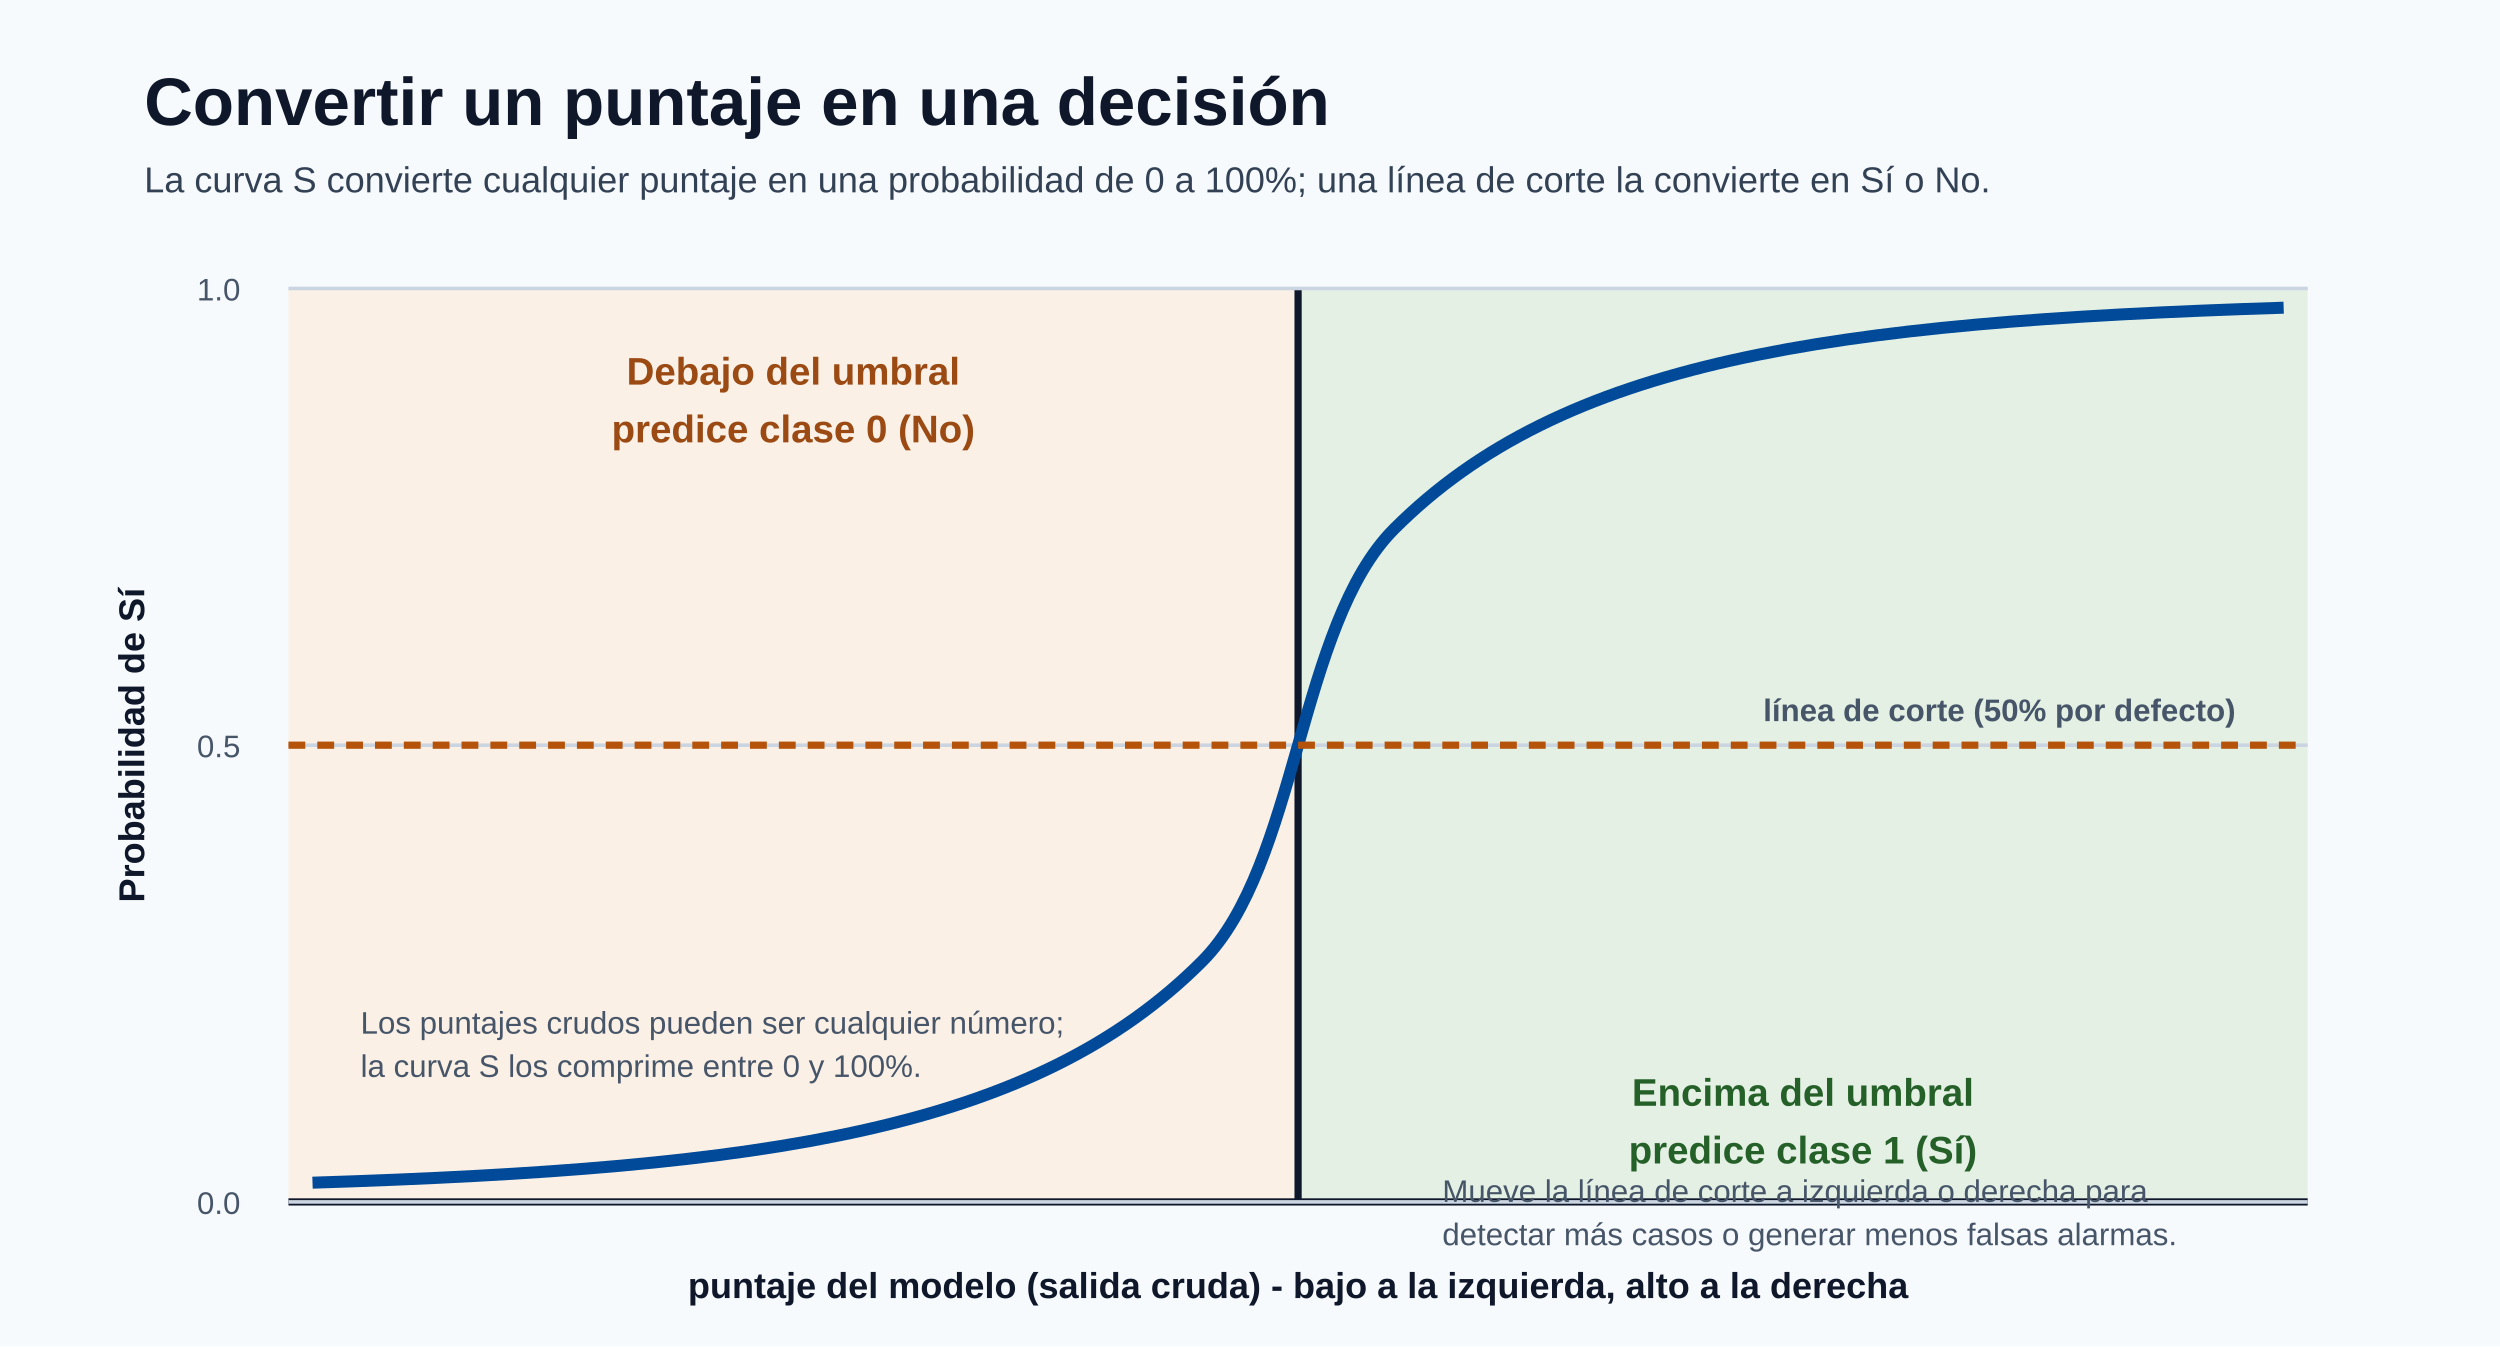
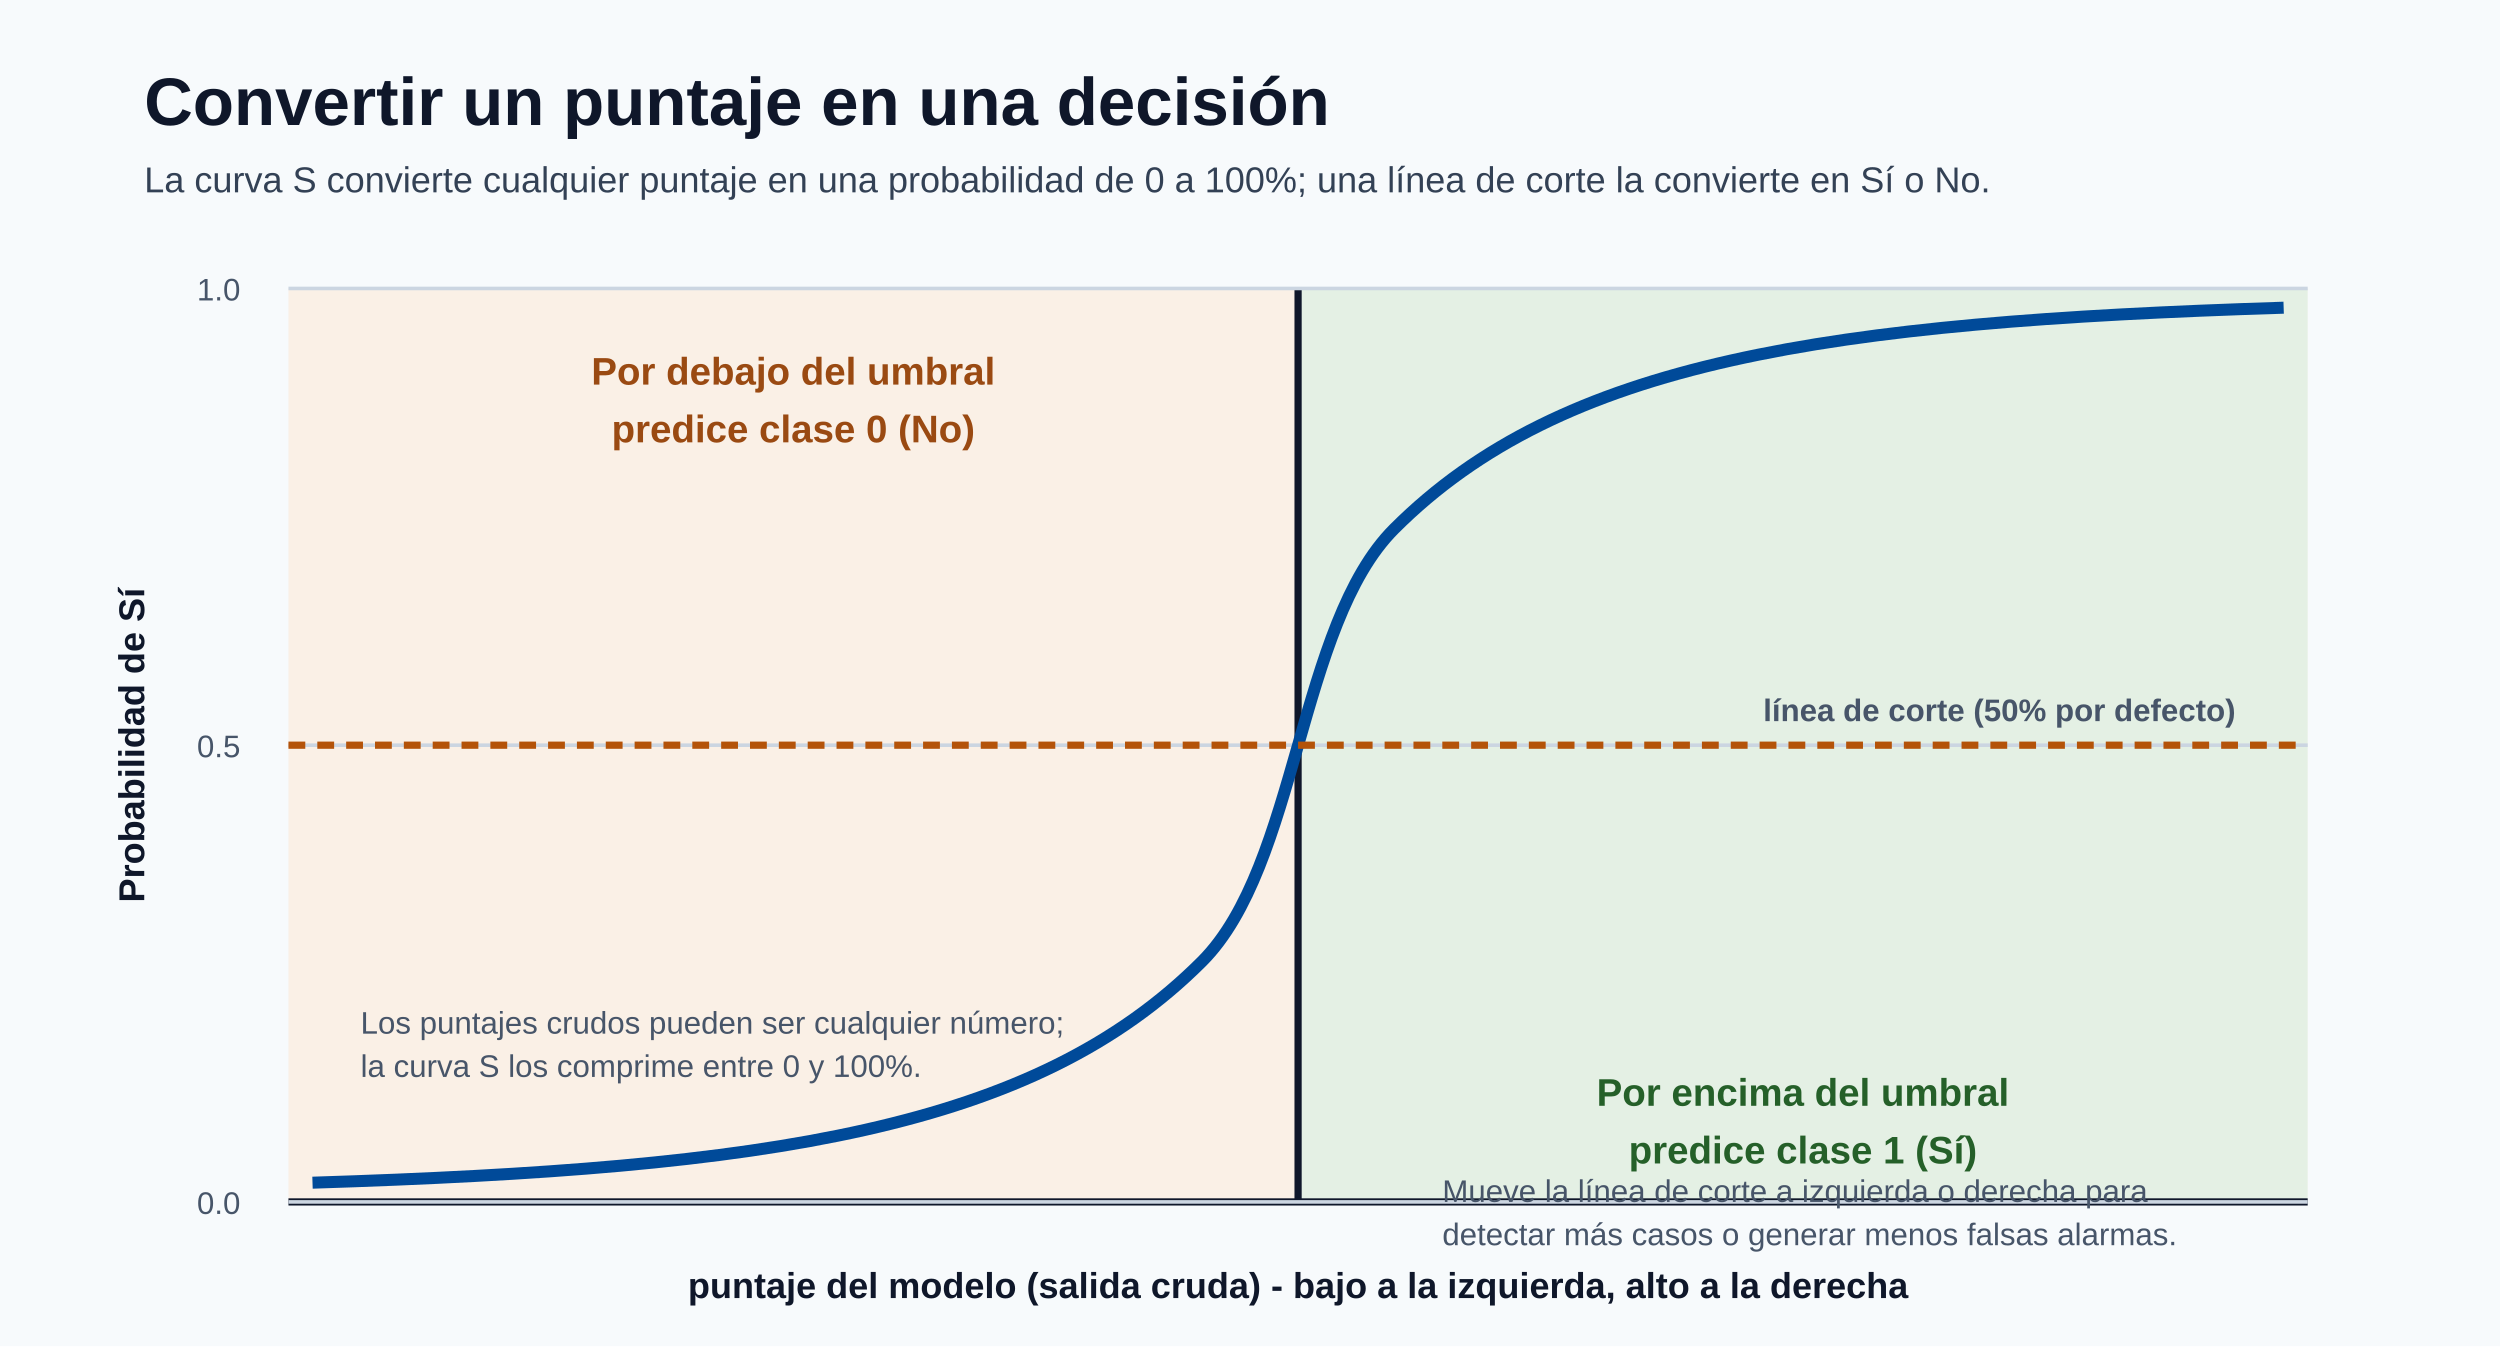
<svg xmlns="http://www.w3.org/2000/svg" width="1040" height="560" viewBox="0 0 1040 560" role="img" aria-labelledby="title desc">
  <defs>
    <style>
      .bg { fill: #f7fafc; }
      .title { fill: #0f172a; font-family: Segoe UI, Arial, sans-serif; font-size: 28px; font-weight: 700; }
      .subtitle { fill: #334155; font-family: Segoe UI, Arial, sans-serif; font-size: 15px; }
      .axis { stroke: #0f172a; stroke-width: 3; }
      .axis-label { fill: #0f172a; font-family: Segoe UI, Arial, sans-serif; font-size: 15px; font-weight: 700; }
      .curve { fill: none; stroke: #004a99; stroke-width: 5; }
      .grid { stroke: #cbd5e1; stroke-width: 1.5; }
      .thr { stroke: #b45309; stroke-width: 3; stroke-dasharray: 7 5; }
      .label { fill: #1f2937; font-family: Segoe UI, Arial, sans-serif; font-size: 14px; }
      .note { fill: #475569; font-family: Segoe UI, Arial, sans-serif; font-size: 13px; }
      .zone0 { fill: #fde7d3; opacity: 0.55; }
      .zone1 { fill: #d6e8d0; opacity: 0.55; }
      .ztxt { font-family: Segoe UI, Arial, sans-serif; font-size: 16px; font-weight: 700; }
    </style>
  </defs>
  <rect class="bg" x="0" y="0" width="1040" height="560" />
  <text class="title" x="60" y="52">Convertir un puntaje en una decisión</text>
  <text class="subtitle" x="60" y="80">La curva S convierte cualquier puntaje en una probabilidad de 0 a 100%; una línea de corte la convierte en Sí o No.</text>
  <rect class="zone0" x="120" y="120" width="420" height="380" />
  <rect class="zone1" x="540" y="120" width="420" height="380" />
  <line class="axis" x1="120" y1="500" x2="960" y2="500" />
  <line class="axis" x1="540" y1="500" x2="540" y2="120" />
  <text class="axis-label" x="540" y="540" text-anchor="middle">puntaje del modelo (salida cruda) - bajo a la izquierda, alto a la derecha</text>
  <text class="axis-label" x="60" y="310" transform="rotate(-90 60 310)" text-anchor="middle">Probabilidad de Sí</text>
  <line class="grid" x1="120" y1="500" x2="960" y2="500" />
  <line class="grid" x1="120" y1="310" x2="960" y2="310" />
  <line class="grid" x1="120" y1="120" x2="960" y2="120" />
  <text class="note" x="100" y="505" text-anchor="end">0.0</text>
  <text class="note" x="100" y="315" text-anchor="end">0.5</text>
  <text class="note" x="100" y="125" text-anchor="end">1.0</text>
  <path class="curve" d="M130,492 C320,486 430,470 500,400 C540,360 540,260 580,220 C650,150 760,134 950,128" />
  <line class="thr" x1="120" y1="310" x2="960" y2="310" />
  <text class="note" x="930" y="300" text-anchor="end" fill="#b45309" font-weight="700">línea de corte (50% por defecto)</text>
-   <text class="ztxt" x="330" y="160" text-anchor="middle" fill="#9a4a12">Debajo del umbral</text>
+   <text class="ztxt" x="330" y="160" text-anchor="middle" fill="#9a4a12">Por debajo del umbral</text>
  <text class="ztxt" x="330" y="184" text-anchor="middle" fill="#9a4a12">predice clase 0 (No)</text>
-   <text class="ztxt" x="750" y="460" text-anchor="middle" fill="#256029">Encima del umbral</text>
+   <text class="ztxt" x="750" y="460" text-anchor="middle" fill="#256029">Por encima del umbral</text>
  <text class="ztxt" x="750" y="484" text-anchor="middle" fill="#256029">predice clase 1 (Sí)</text>
  <text class="note" x="150" y="430">Los puntajes crudos pueden ser cualquier número;</text>
  <text class="note" x="150" y="448">la curva S los comprime entre 0 y 100%.</text>
  <text class="note" x="600" y="500">Mueve la línea de corte a izquierda o derecha para</text>
  <text class="note" x="600" y="518" fill="#475569">detectar más casos o generar menos falsas alarmas.</text>
</svg>
